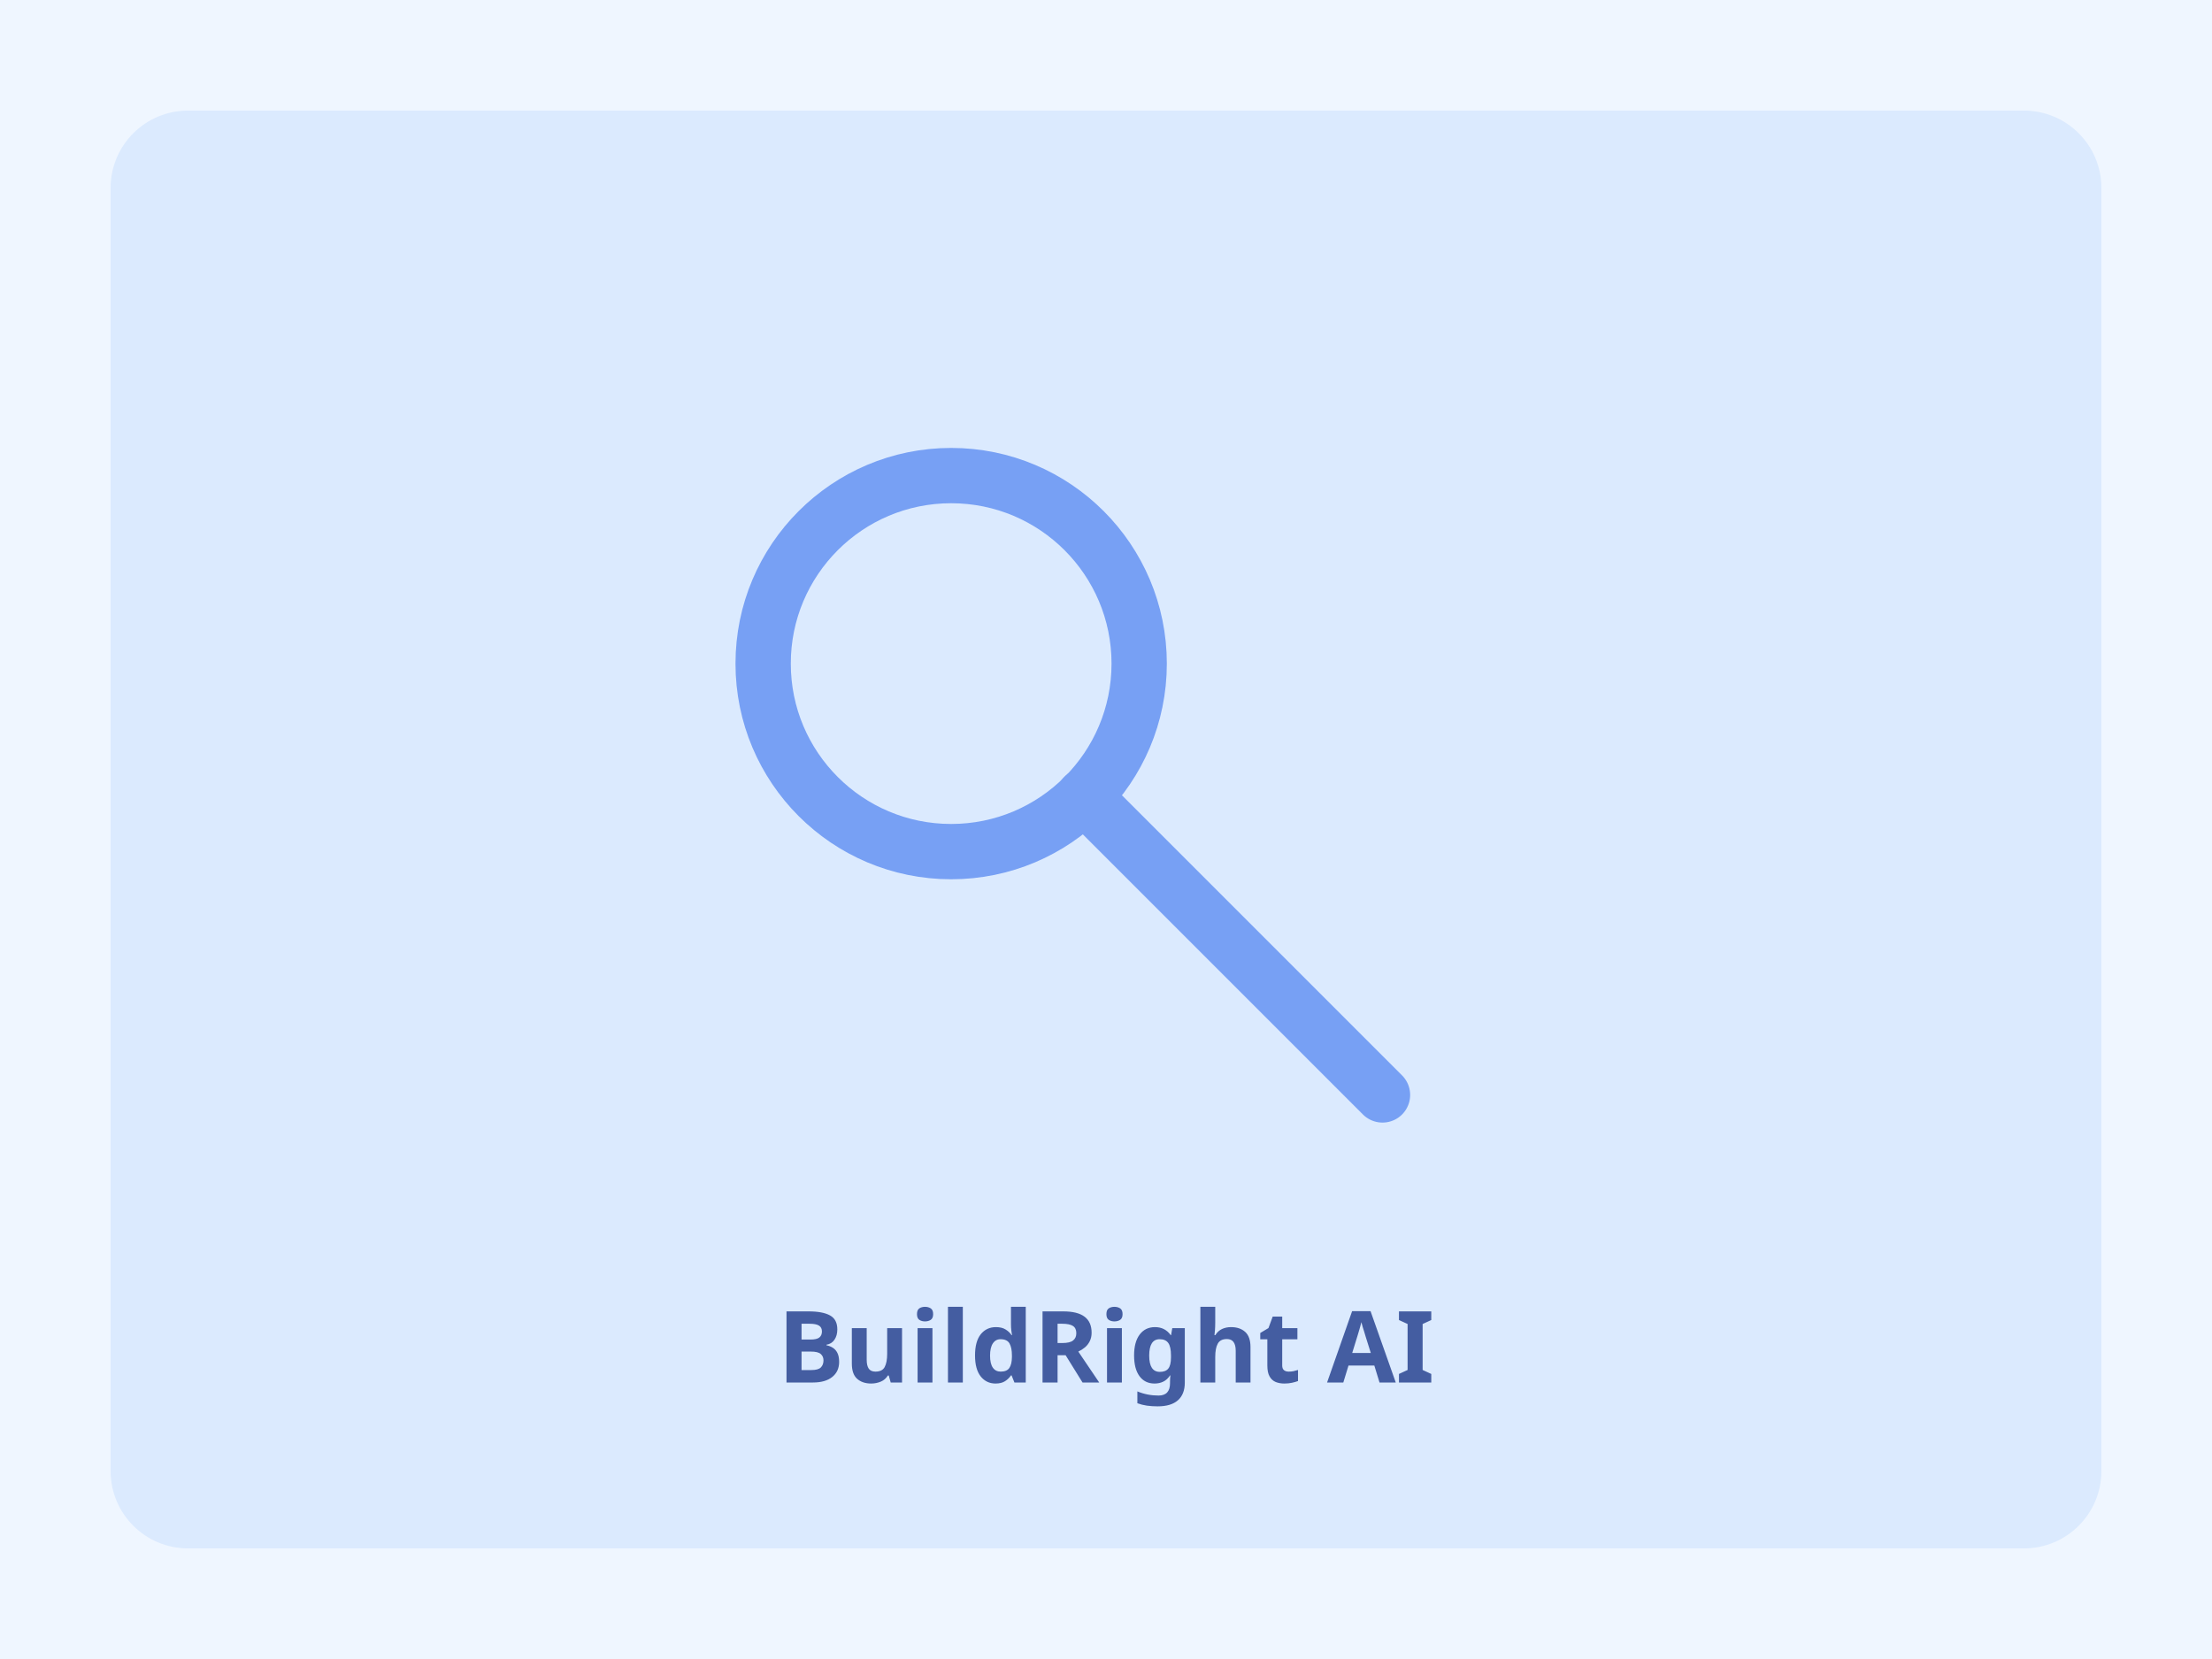
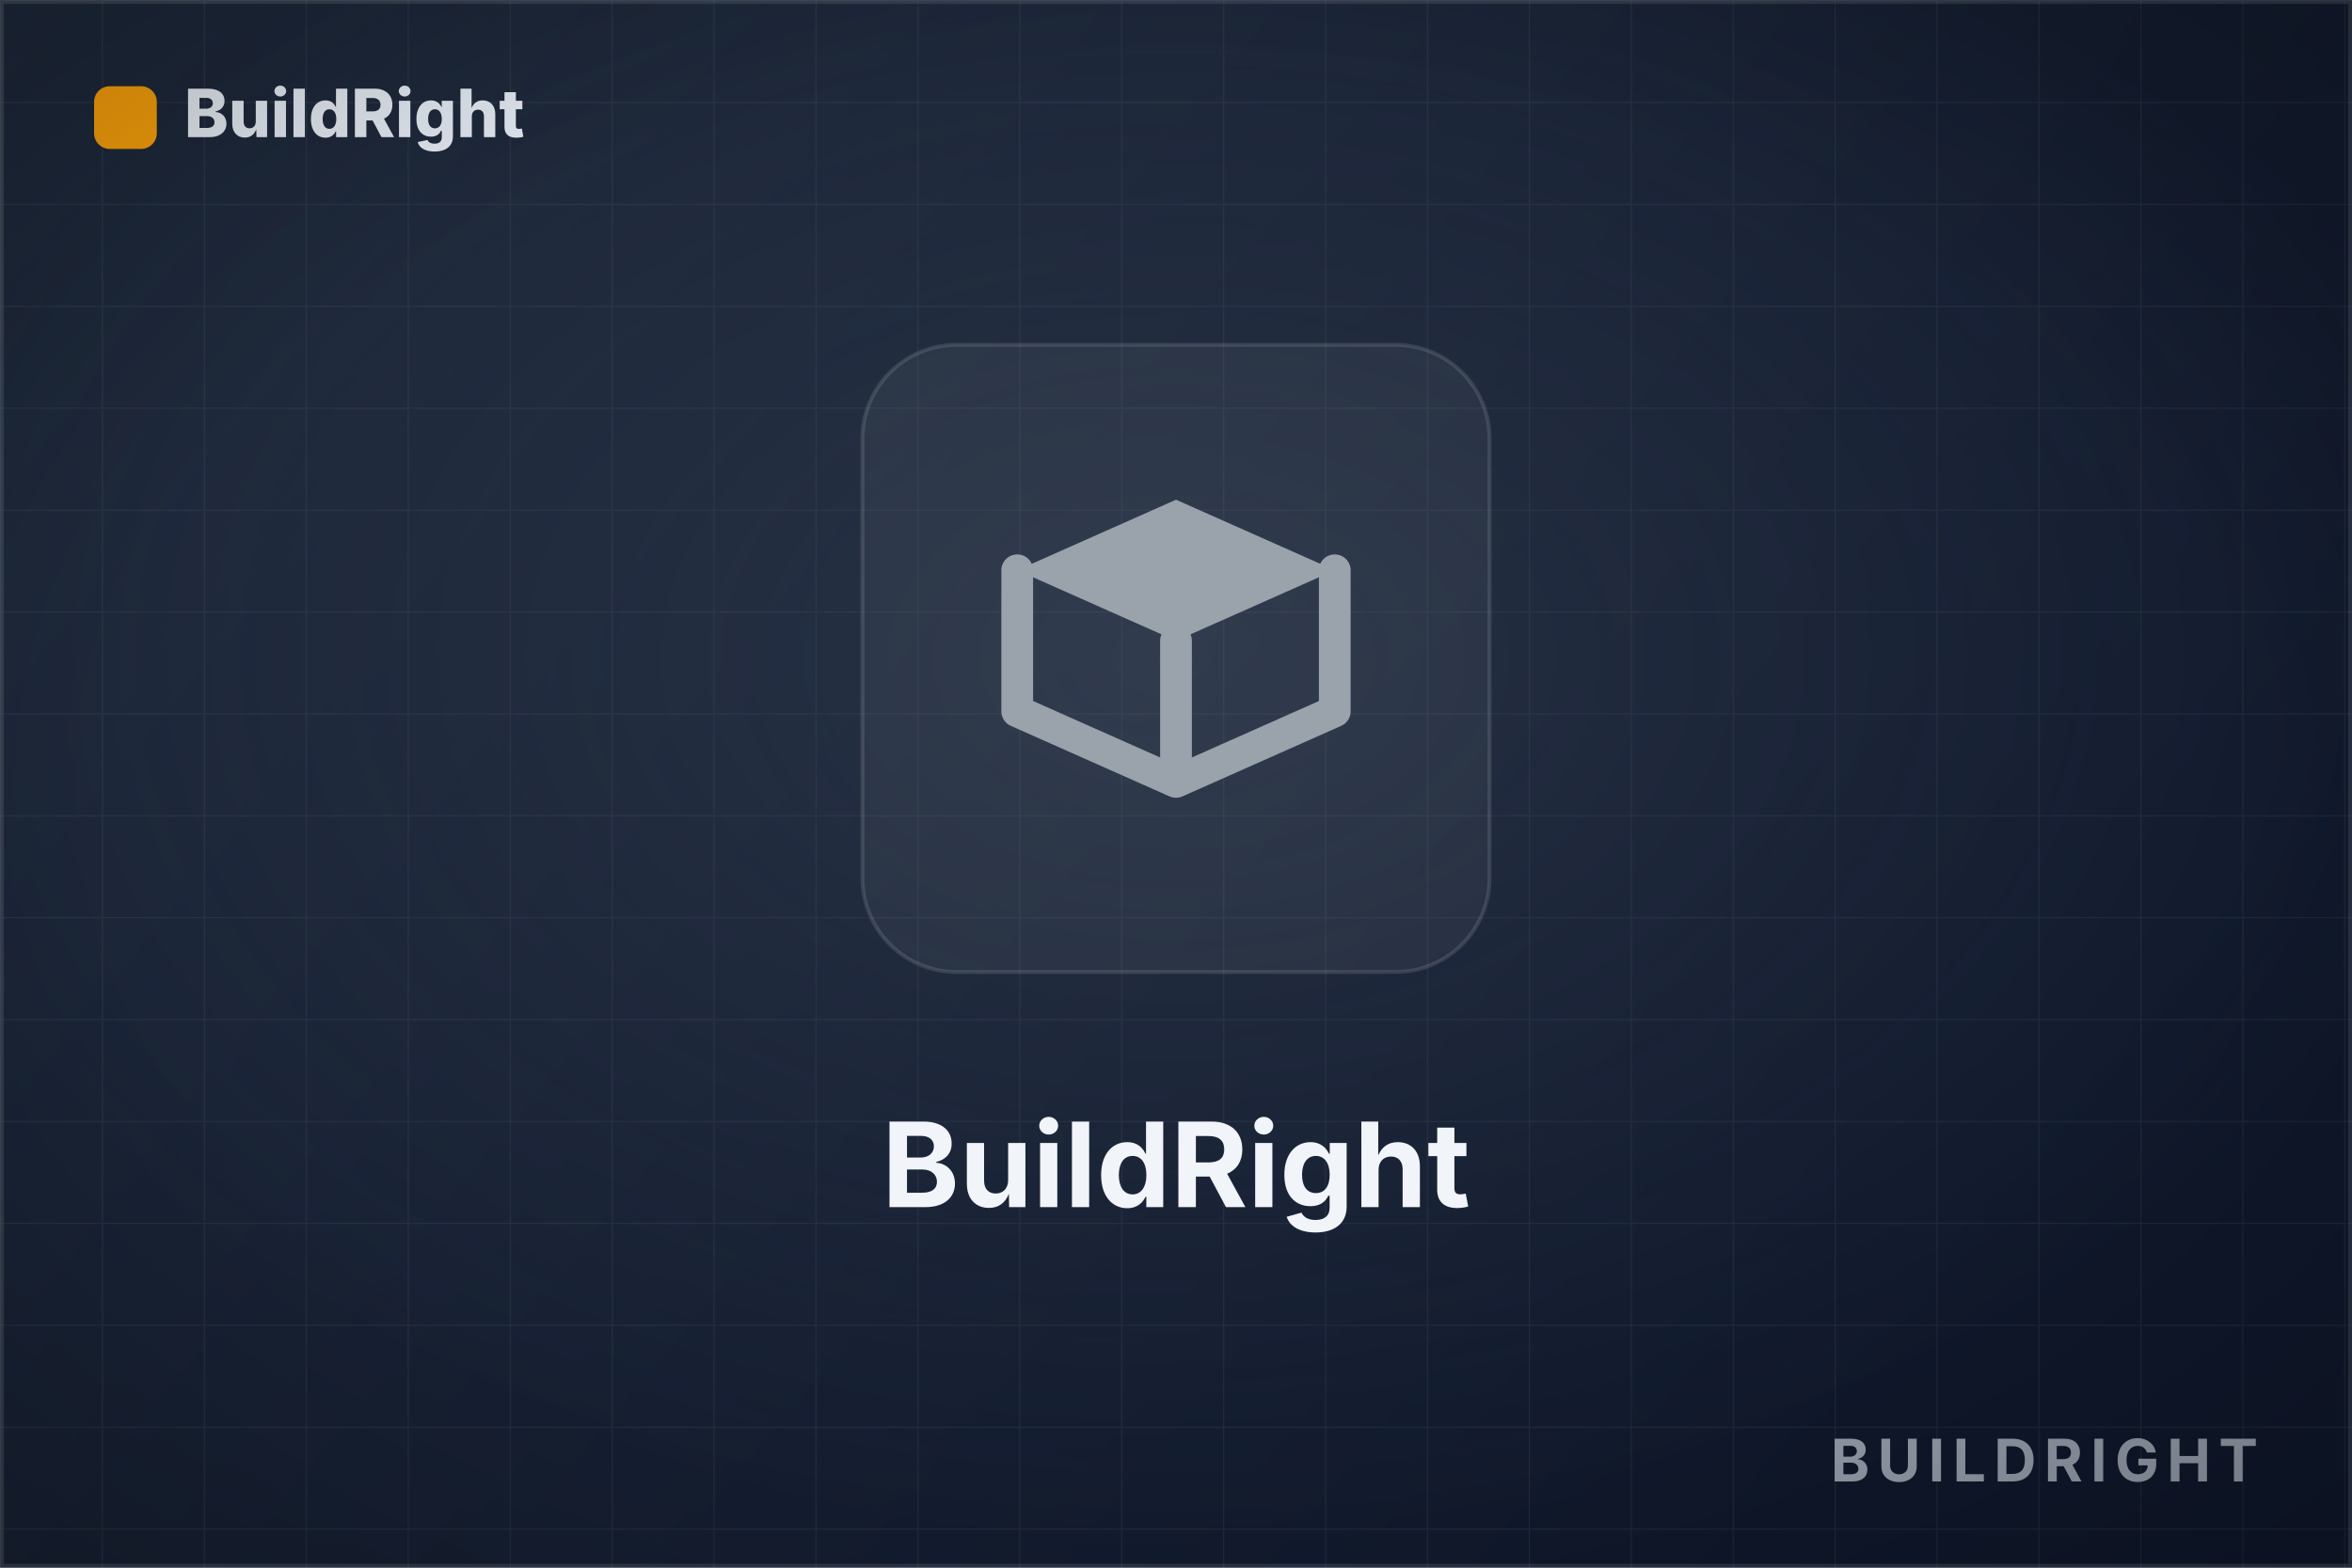
- <svg xmlns="http://www.w3.org/2000/svg" width="400" height="300" viewBox="0 0 400 300">
-   <rect width="400" height="300" fill="#eff6ff" />
-   <rect x="20" y="20" width="360" height="260" rx="14" fill="#dbeafe" />
-   <g fill="none" stroke="#2563eb" stroke-width="10" stroke-linecap="round" stroke-linejoin="round" opacity="0.55">
-     <circle cx="172" cy="120" r="34" />
-     <path d="M196 144 L250 198" />
+ <svg xmlns="http://www.w3.org/2000/svg" width="600" height="400" viewBox="0 0 600 400" role="img" aria-label="BuildRight">
+   <defs>
+     <linearGradient id="bg" x1="0" y1="0" x2="1" y2="0.56">
+       <stop offset="0" stop-color="#1e293b" />
+       <stop offset="1" stop-color="#0f172a" />
+     </linearGradient>
+     <radialGradient id="glow" cx="0.5" cy="0.42" r="0.55">
+       <stop offset="0" stop-color="#475569" stop-opacity="0.34" />
+       <stop offset="1" stop-color="#475569" stop-opacity="0" />
+     </radialGradient>
+     <radialGradient id="vig" cx="0.5" cy="0.5" r="0.75">
+       <stop offset="0.6" stop-color="#000000" stop-opacity="0" />
+       <stop offset="1" stop-color="#000000" stop-opacity="0.28" />
+     </radialGradient>
+     <pattern id="grid" width="26" height="26" patternUnits="userSpaceOnUse">
+       <path d="M26 0H0V26" fill="none" stroke="#ffffff" stroke-width="0.6" />
+     </pattern>
+   </defs>
+   <rect width="600" height="400" fill="url(#bg)" />
+   <rect width="600" height="400" fill="url(#grid)" opacity="0.06" />
+   <rect width="600" height="400" fill="url(#glow)" />
+   <rect x="220" y="88" width="160" height="160" rx="24" fill="#ffffff" fill-opacity="0.05" stroke="#ffffff" stroke-opacity="0.12" />
+   <g transform="translate(246.0,114.0) scale(4.500)" fill="none" stroke-linecap="round" stroke-linejoin="round">
+     <path d="M3 7l9-4 9 4-9 4z" fill="#9aa2ac" />
+     <path d="M3 7v8l9 4 9-4V7M12 11v8" fill="none" stroke="#9aa2ac" stroke-width="1.8" />
  </g>
-   <text x="200" y="250" font-family="sans-serif" font-size="18" font-weight="600" fill="#1e3a8a" text-anchor="middle" opacity="0.8">BuildRight AI</text>
+   <text x="300.0" y="308.0" text-anchor="middle" font-family="Inter,system-ui,Segoe UI,Roboto,Helvetica,Arial,sans-serif" font-size="30" font-weight="700" fill="#f1f5f9">
+     <tspan x="300.0" dy="0">BuildRight</tspan>
+   </text>
+   <rect x="24" y="22" width="16" height="16" rx="4" fill="#f59e0b" />
+   <text x="47" y="35" font-family="Inter,system-ui,Segoe UI,Roboto,sans-serif" font-size="17" font-weight="800" fill="#e2e8f0">BuildRight</text>
+   <text x="576" y="378" text-anchor="end" font-family="Inter,system-ui,Segoe UI,Roboto,sans-serif" font-size="15" font-weight="700" letter-spacing="2" fill="#9199a5">BUILDRIGHT</text>
+   <rect width="600" height="400" fill="url(#vig)" />
+   <rect x="0.5" y="0.5" width="599" height="399" fill="none" stroke="#ffffff" stroke-opacity="0.10" />
</svg>
